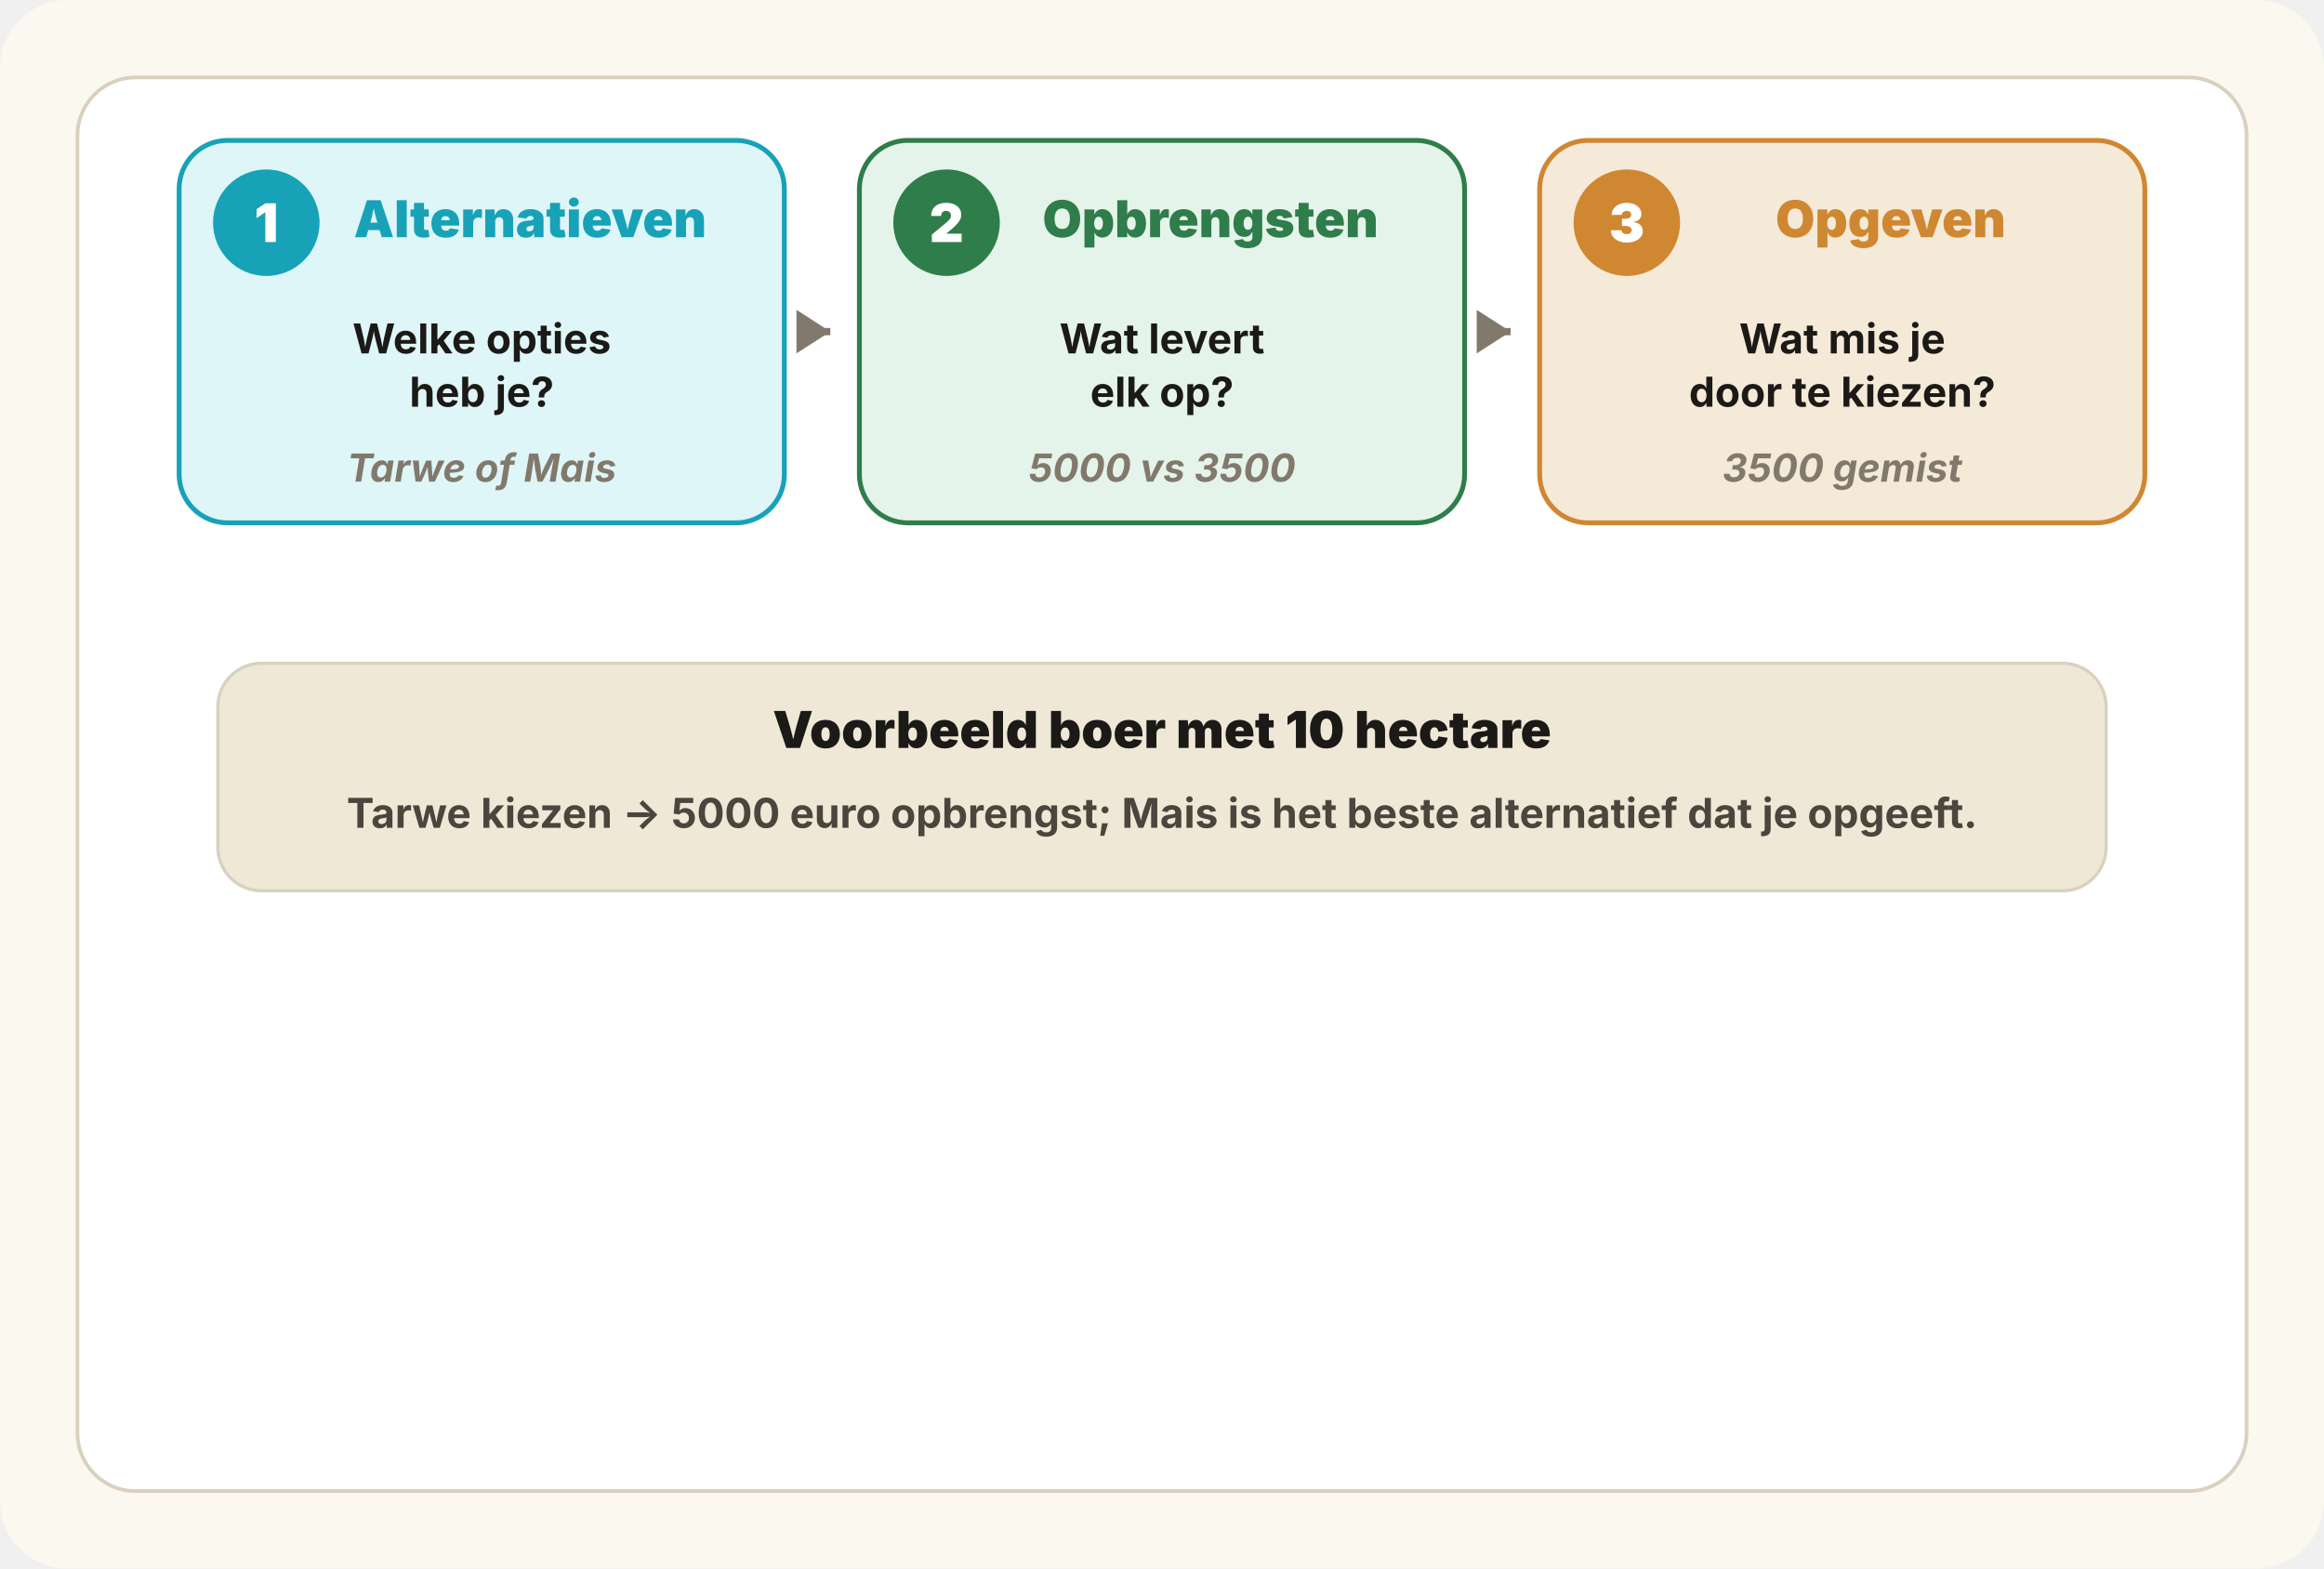
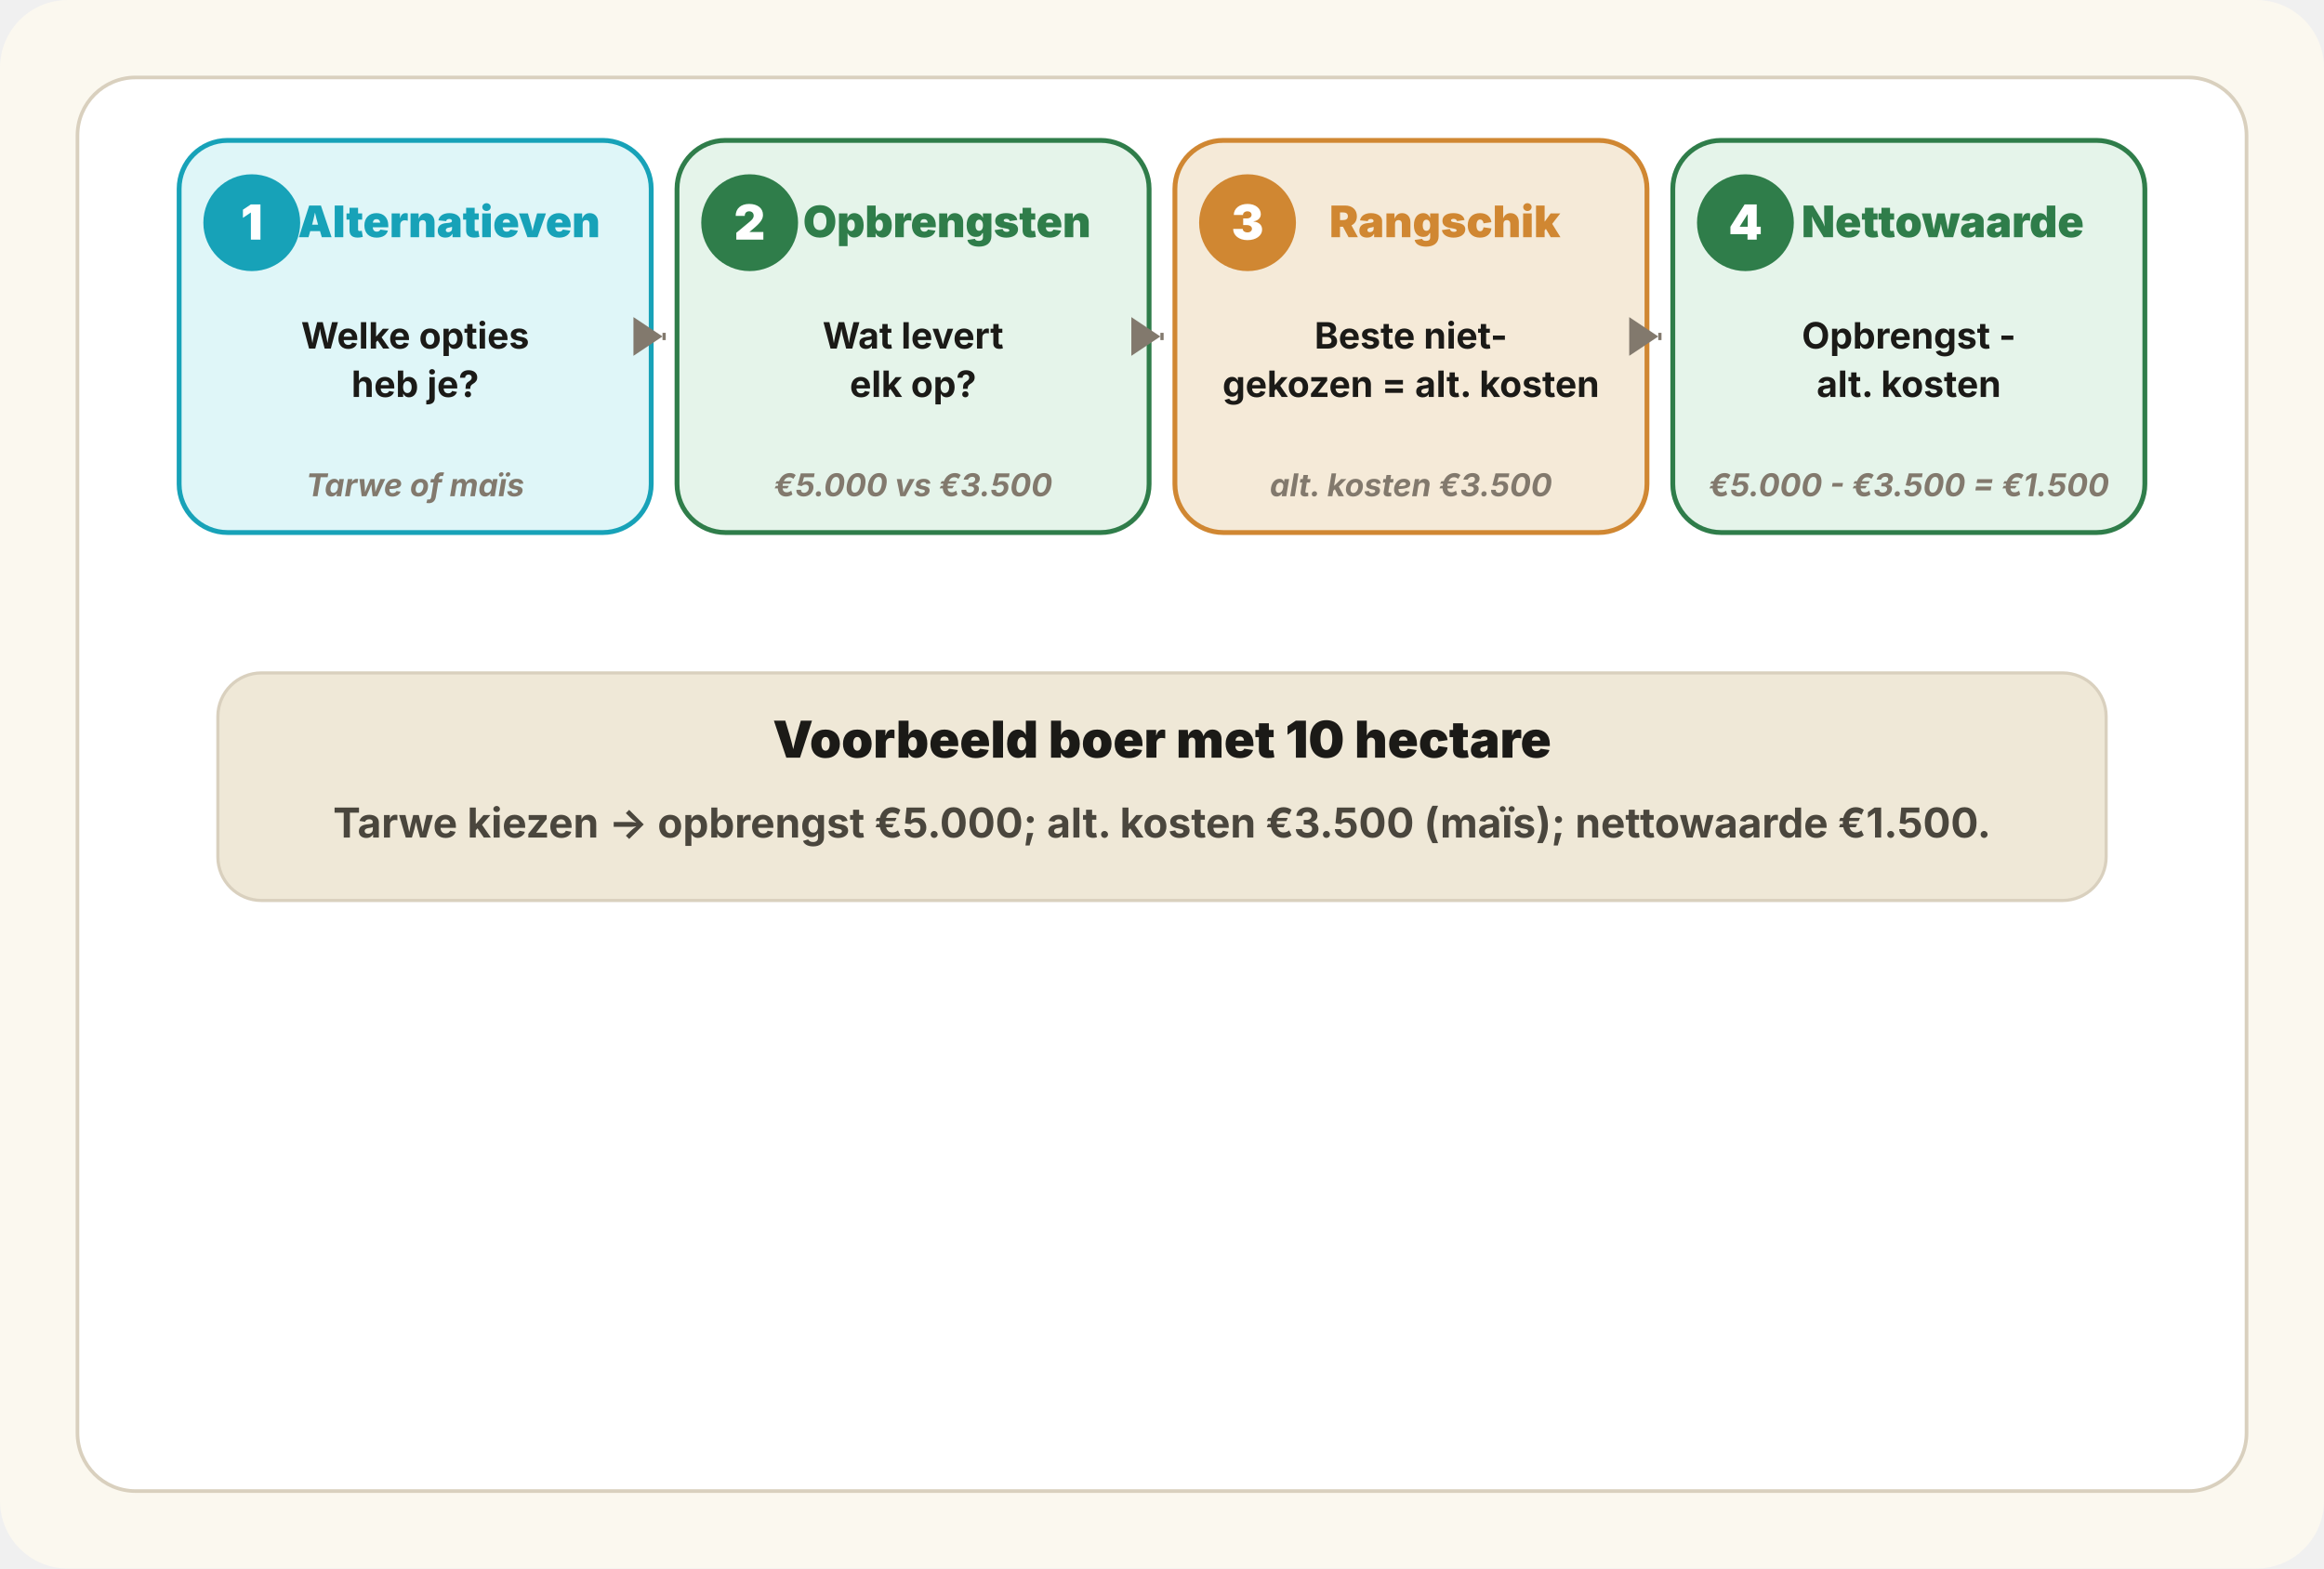
<svg xmlns="http://www.w3.org/2000/svg" viewBox="0 0 960 648">
  <rect width="960" height="648" rx="28" fill="#fbf8ef" />
  <rect x="32" y="32" width="896" height="584" rx="24" fill="#ffffff" stroke="#d9d0be" stroke-width="1.5" />
-   <rect x="74" y="58" width="250" height="158" rx="20" fill="#dff6f8" stroke="#17A2B8" stroke-width="2" />
-   <circle cx="110" cy="92" r="22" fill="#17A2B8" />
-   <text x="110" y="100" text-anchor="middle" font-family="Inter, Arial, sans-serif" font-size="22" font-weight="900" letter-spacing="0" font-style="" fill="#ffffff">1</text>
-   <text x="219" y="98" text-anchor="middle" font-family="Inter, Arial, sans-serif" font-size="21" font-weight="900" letter-spacing="0" font-style="" fill="#17A2B8">Alternatieven</text>
-   <text x="199" y="146" text-anchor="middle" font-family="Inter, Arial, sans-serif" font-size="17" font-weight="650" letter-spacing="0" font-style="" fill="#1b1a17">Welke opties</text>
-   <text x="199" y="168" text-anchor="middle" font-family="Inter, Arial, sans-serif" font-size="17" font-weight="650" letter-spacing="0" font-style="" fill="#1b1a17">heb je?</text>
-   <text x="199" y="199" text-anchor="middle" font-family="Inter, Arial, sans-serif" font-size="16" font-weight="700" letter-spacing="0" font-style="italic" fill="#82796d">Tarwe of Mais</text>
-   <rect x="355" y="58" width="250" height="158" rx="20" fill="#e5f4ea" stroke="#2f7d4a" stroke-width="2" />
-   <circle cx="391" cy="92" r="22" fill="#2f7d4a" />
-   <text x="391" y="100" text-anchor="middle" font-family="Inter, Arial, sans-serif" font-size="22" font-weight="900" letter-spacing="0" font-style="" fill="#ffffff">2</text>
-   <text x="500" y="98" text-anchor="middle" font-family="Inter, Arial, sans-serif" font-size="21" font-weight="900" letter-spacing="0" font-style="" fill="#2f7d4a">Opbrengsten</text>
-   <text x="480" y="146" text-anchor="middle" font-family="Inter, Arial, sans-serif" font-size="17" font-weight="650" letter-spacing="0" font-style="" fill="#1b1a17">Wat levert</text>
-   <text x="480" y="168" text-anchor="middle" font-family="Inter, Arial, sans-serif" font-size="17" font-weight="650" letter-spacing="0" font-style="" fill="#1b1a17">elk op?</text>
-   <text x="480" y="199" text-anchor="middle" font-family="Inter, Arial, sans-serif" font-size="16" font-weight="700" letter-spacing="0" font-style="italic" fill="#82796d">5000 vs 3500</text>
-   <rect x="636" y="58" width="250" height="158" rx="20" fill="#f5ead8" stroke="#d08732" stroke-width="2" />
-   <circle cx="672" cy="92" r="22" fill="#d08732" />
-   <text x="672" y="100" text-anchor="middle" font-family="Inter, Arial, sans-serif" font-size="22" font-weight="900" letter-spacing="0" font-style="" fill="#ffffff">3</text>
-   <text x="781" y="98" text-anchor="middle" font-family="Inter, Arial, sans-serif" font-size="21" font-weight="900" letter-spacing="0" font-style="" fill="#d08732">Opgeven</text>
-   <text x="761" y="146" text-anchor="middle" font-family="Inter, Arial, sans-serif" font-size="17" font-weight="650" letter-spacing="0" font-style="" fill="#1b1a17">Wat mis je</text>
-   <text x="761" y="168" text-anchor="middle" font-family="Inter, Arial, sans-serif" font-size="17" font-weight="650" letter-spacing="0" font-style="" fill="#1b1a17">door te kiezen?</text>
-   <text x="761" y="199" text-anchor="middle" font-family="Inter, Arial, sans-serif" font-size="16" font-weight="700" letter-spacing="0" font-style="italic" fill="#82796d">3500 gemist</text>
-   <line x1="336" y1="137" x2="343" y2="137" stroke="#82796d" stroke-width="3" />
-   <polygon points="343,137 329,128 329,146" fill="#82796d" />
-   <line x1="617" y1="137" x2="624" y2="137" stroke="#82796d" stroke-width="3" />
-   <polygon points="624,137 610,128 610,146" fill="#82796d" />
-   <rect x="90" y="274" width="780" height="94" rx="18" fill="#efe8d7" stroke="#d9d0be" stroke-width="1.3" />
-   <text x="480" y="309" text-anchor="middle" font-family="Inter, Arial, sans-serif" font-size="21" font-weight="900" letter-spacing="0" font-style="" fill="#1b1a17">Voorbeeld boer met 10 hectare</text>
-   <text x="480" y="342" text-anchor="middle" font-family="Inter, Arial, sans-serif" font-size="17" font-weight="650" letter-spacing="0" font-style="" fill="#4a463d">Tarwe kiezen -&gt; 5000 euro opbrengst; Mais is het beste alternatief dat je opgeeft.</text>
+   <rect x="74" y="58" width="195" height="162" rx="20" fill="#dff6f8" stroke="#17A2B8" stroke-width="2" />
+   <circle cx="104" cy="92" r="20" fill="#17A2B8" />
+   <text x="104" y="99" text-anchor="middle" font-family="Inter, Arial, sans-serif" font-size="20" font-weight="900" letter-spacing="0" font-style="" fill="#ffffff">1</text>
+   <text x="185.5" y="98" text-anchor="middle" font-family="Inter, Arial, sans-serif" font-size="18" font-weight="900" letter-spacing="0" font-style="" fill="#17A2B8">Alternatieven</text>
+   <text x="171.5" y="144" text-anchor="middle" font-family="Inter, Arial, sans-serif" font-size="15" font-weight="650" letter-spacing="0" font-style="" fill="#1b1a17">Welke opties</text>
+   <text x="171.5" y="164" text-anchor="middle" font-family="Inter, Arial, sans-serif" font-size="15" font-weight="650" letter-spacing="0" font-style="" fill="#1b1a17">heb je?</text>
+   <text x="171.5" y="205" text-anchor="middle" font-family="Inter, Arial, sans-serif" font-size="13" font-weight="700" letter-spacing="0" font-style="italic" fill="#82796d">Tarwe of maïs</text>
+   <rect x="279.667" y="58" width="195" height="162" rx="20" fill="#e5f4ea" stroke="#2f7d4a" stroke-width="2" />
+   <circle cx="309.667" cy="92" r="20" fill="#2f7d4a" />
+   <text x="309.667" y="99" text-anchor="middle" font-family="Inter, Arial, sans-serif" font-size="20" font-weight="900" letter-spacing="0" font-style="" fill="#ffffff">2</text>
+   <text x="391.167" y="98" text-anchor="middle" font-family="Inter, Arial, sans-serif" font-size="18" font-weight="900" letter-spacing="0" font-style="" fill="#2f7d4a">Opbrengsten</text>
+   <text x="377.167" y="144" text-anchor="middle" font-family="Inter, Arial, sans-serif" font-size="15" font-weight="650" letter-spacing="0" font-style="" fill="#1b1a17">Wat levert</text>
+   <text x="377.167" y="164" text-anchor="middle" font-family="Inter, Arial, sans-serif" font-size="15" font-weight="650" letter-spacing="0" font-style="" fill="#1b1a17">elk op?</text>
+   <text x="377.167" y="205" text-anchor="middle" font-family="Inter, Arial, sans-serif" font-size="13" font-weight="700" letter-spacing="0" font-style="italic" fill="#82796d">€5.000 vs €3.500</text>
+   <rect x="485.333" y="58" width="195" height="162" rx="20" fill="#f5ead8" stroke="#d08732" stroke-width="2" />
+   <circle cx="515.333" cy="92" r="20" fill="#d08732" />
+   <text x="515.333" y="99" text-anchor="middle" font-family="Inter, Arial, sans-serif" font-size="20" font-weight="900" letter-spacing="0" font-style="" fill="#ffffff">3</text>
+   <text x="596.833" y="98" text-anchor="middle" font-family="Inter, Arial, sans-serif" font-size="18" font-weight="900" letter-spacing="0" font-style="" fill="#d08732">Rangschik</text>
+   <text x="582.833" y="144" text-anchor="middle" font-family="Inter, Arial, sans-serif" font-size="15" font-weight="650" letter-spacing="0" font-style="" fill="#1b1a17">Beste niet-</text>
+   <text x="582.833" y="164" text-anchor="middle" font-family="Inter, Arial, sans-serif" font-size="15" font-weight="650" letter-spacing="0" font-style="" fill="#1b1a17">gekozen = alt. kosten</text>
+   <text x="582.833" y="205" text-anchor="middle" font-family="Inter, Arial, sans-serif" font-size="13" font-weight="700" letter-spacing="0" font-style="italic" fill="#82796d">alt. kosten €3.500</text>
+   <rect x="691" y="58" width="195" height="162" rx="20" fill="#e5f4ea" stroke="#2f7d4a" stroke-width="2" />
+   <circle cx="721" cy="92" r="20" fill="#2f7d4a" />
+   <text x="721" y="99" text-anchor="middle" font-family="Inter, Arial, sans-serif" font-size="20" font-weight="900" letter-spacing="0" font-style="" fill="#ffffff">4</text>
+   <text x="802.5" y="98" text-anchor="middle" font-family="Inter, Arial, sans-serif" font-size="18" font-weight="900" letter-spacing="0" font-style="" fill="#2f7d4a">Nettowaarde</text>
+   <text x="788.5" y="144" text-anchor="middle" font-family="Inter, Arial, sans-serif" font-size="15" font-weight="650" letter-spacing="0" font-style="" fill="#1b1a17">Opbrengst -</text>
+   <text x="788.5" y="164" text-anchor="middle" font-family="Inter, Arial, sans-serif" font-size="15" font-weight="650" letter-spacing="0" font-style="" fill="#1b1a17">alt. kosten</text>
+   <text x="788.5" y="205" text-anchor="middle" font-family="Inter, Arial, sans-serif" font-size="13" font-weight="700" letter-spacing="0" font-style="italic" fill="#82796d">€5.000 - €3.500 = €1.500</text>
+   <line x1="275" y1="139" x2="273.667" y2="139" stroke="#82796d" stroke-width="3" />
+   <polygon points="273.667,139 261.667,131 261.667,147" fill="#82796d" />
+   <line x1="480.667" y1="139" x2="479.333" y2="139" stroke="#82796d" stroke-width="3" />
+   <polygon points="479.333,139 467.333,131 467.333,147" fill="#82796d" />
+   <line x1="686.333" y1="139" x2="685" y2="139" stroke="#82796d" stroke-width="3" />
+   <polygon points="685,139 673,131 673,147" fill="#82796d" />
+   <rect x="90" y="278" width="780" height="94" rx="18" fill="#efe8d7" stroke="#d9d0be" stroke-width="1.3" />
+   <text x="480" y="313" text-anchor="middle" font-family="Inter, Arial, sans-serif" font-size="21" font-weight="900" letter-spacing="0" font-style="" fill="#1b1a17">Voorbeeld boer met 10 hectare</text>
+   <text x="480" y="346" text-anchor="middle" font-family="Inter, Arial, sans-serif" font-size="17" font-weight="650" letter-spacing="0" font-style="" fill="#4a463d">Tarwe kiezen → opbrengst €5.000; alt. kosten €3.500 (maïs); nettowaarde €1.500.</text>
</svg>
